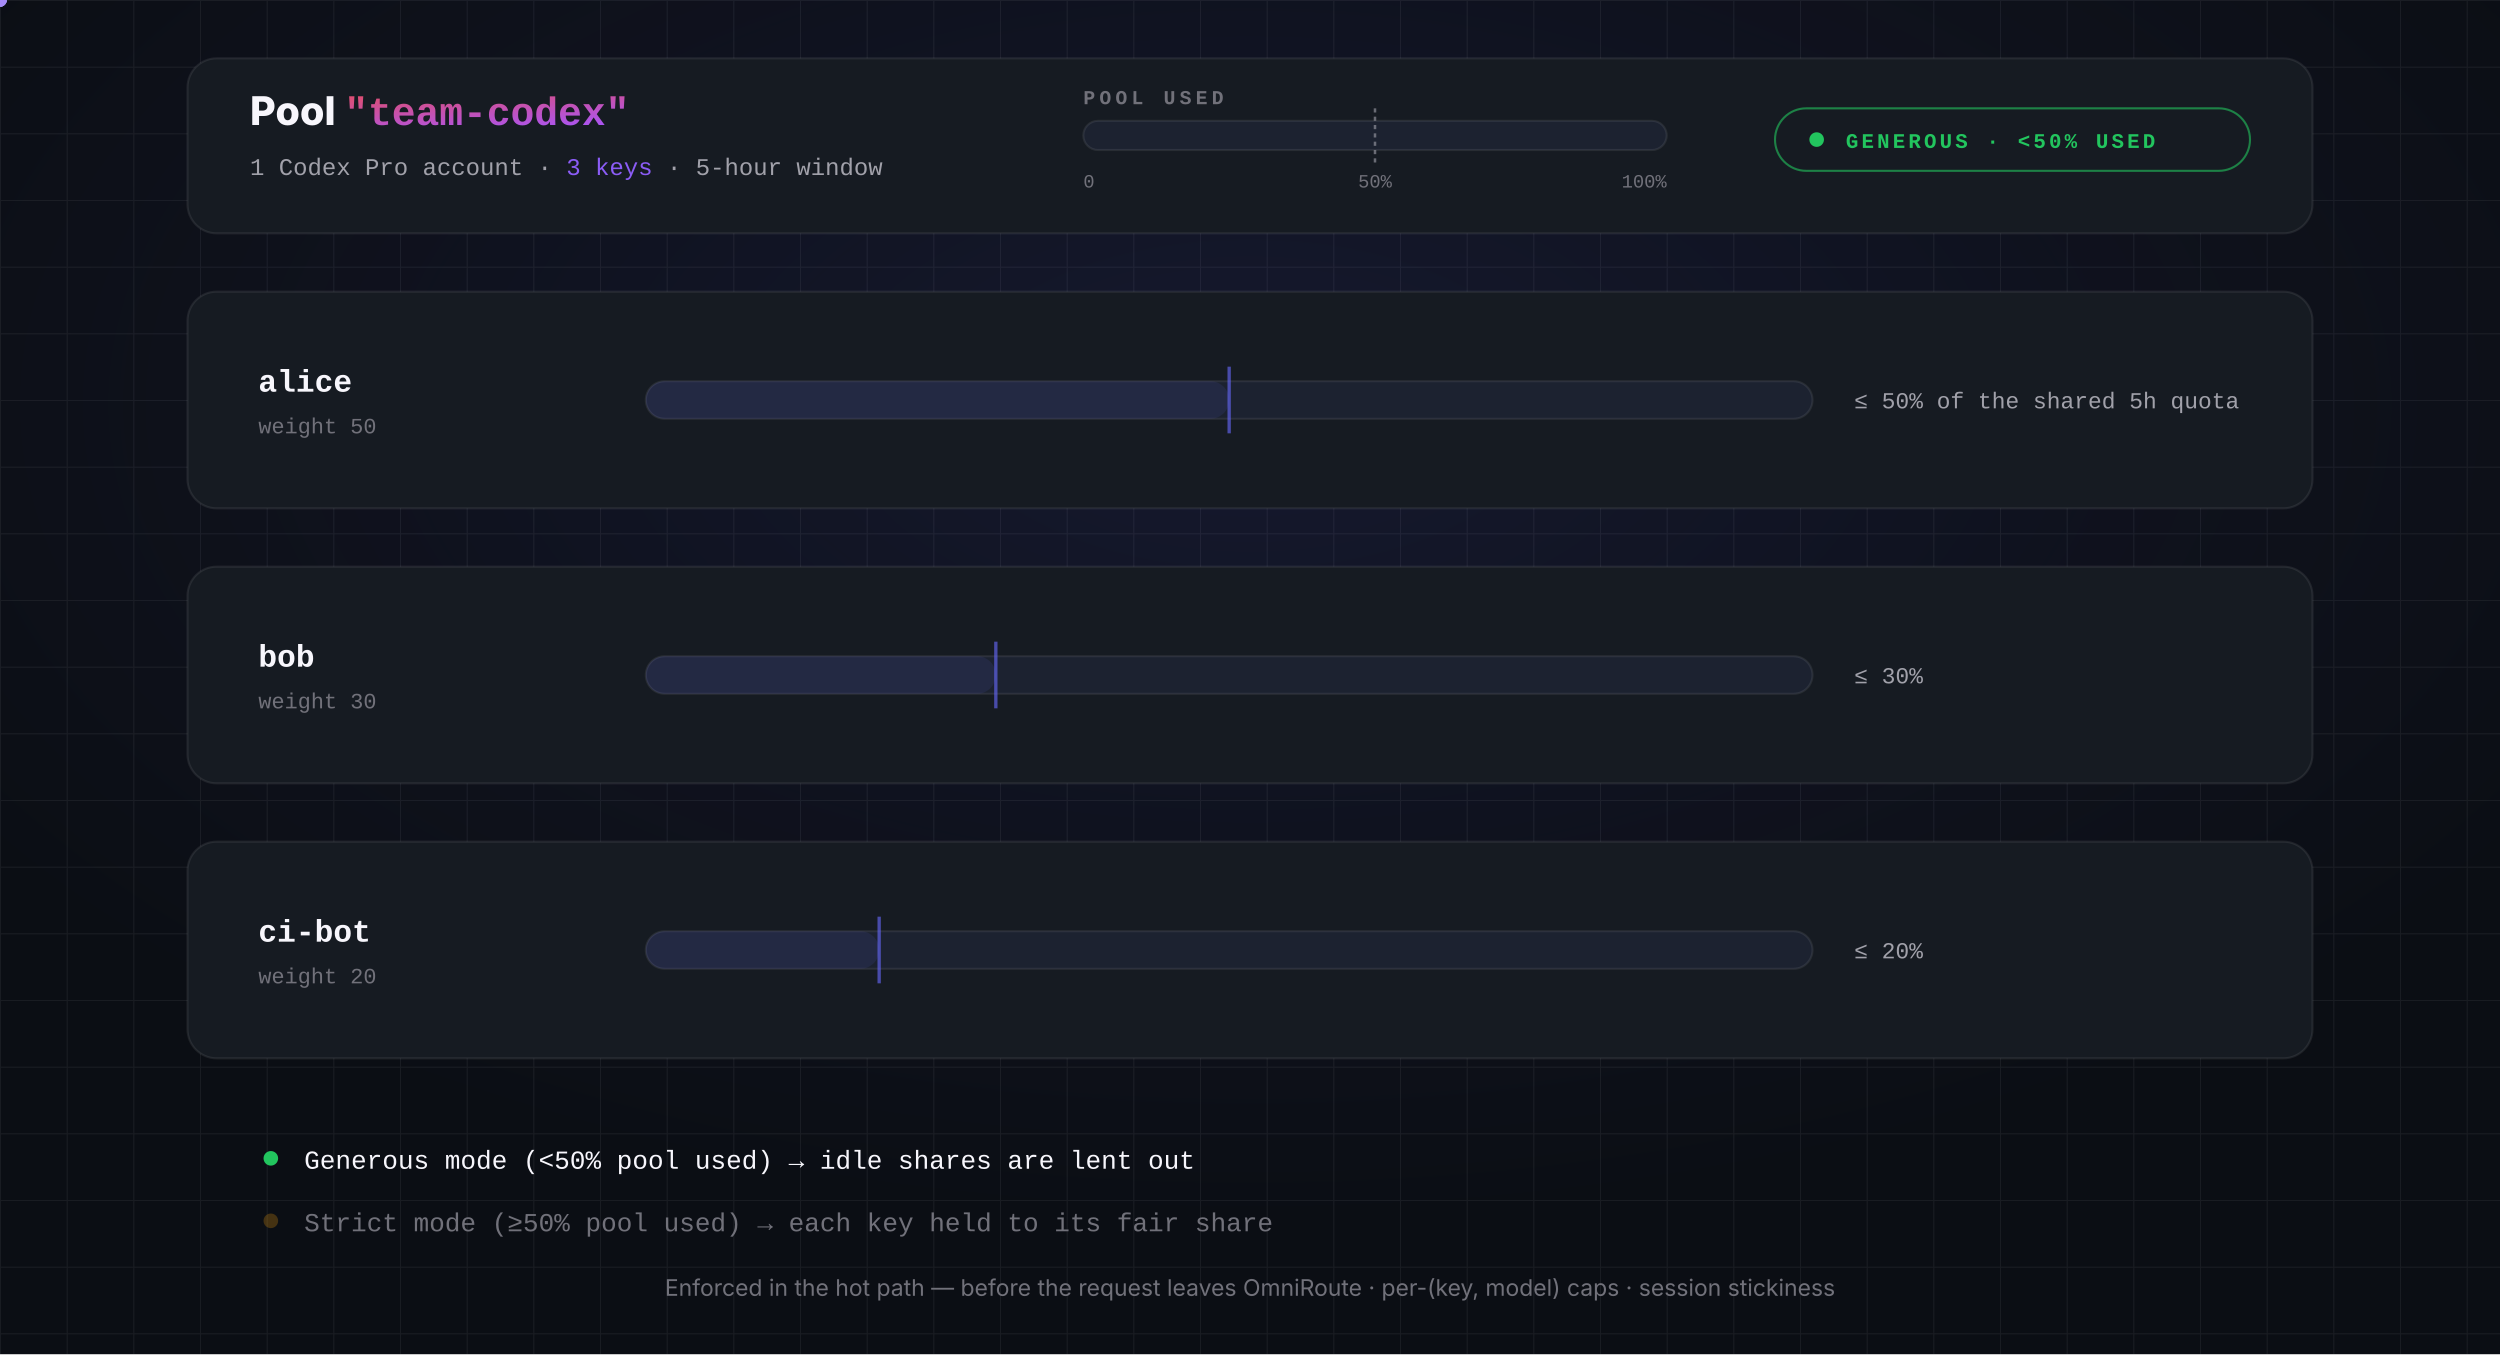
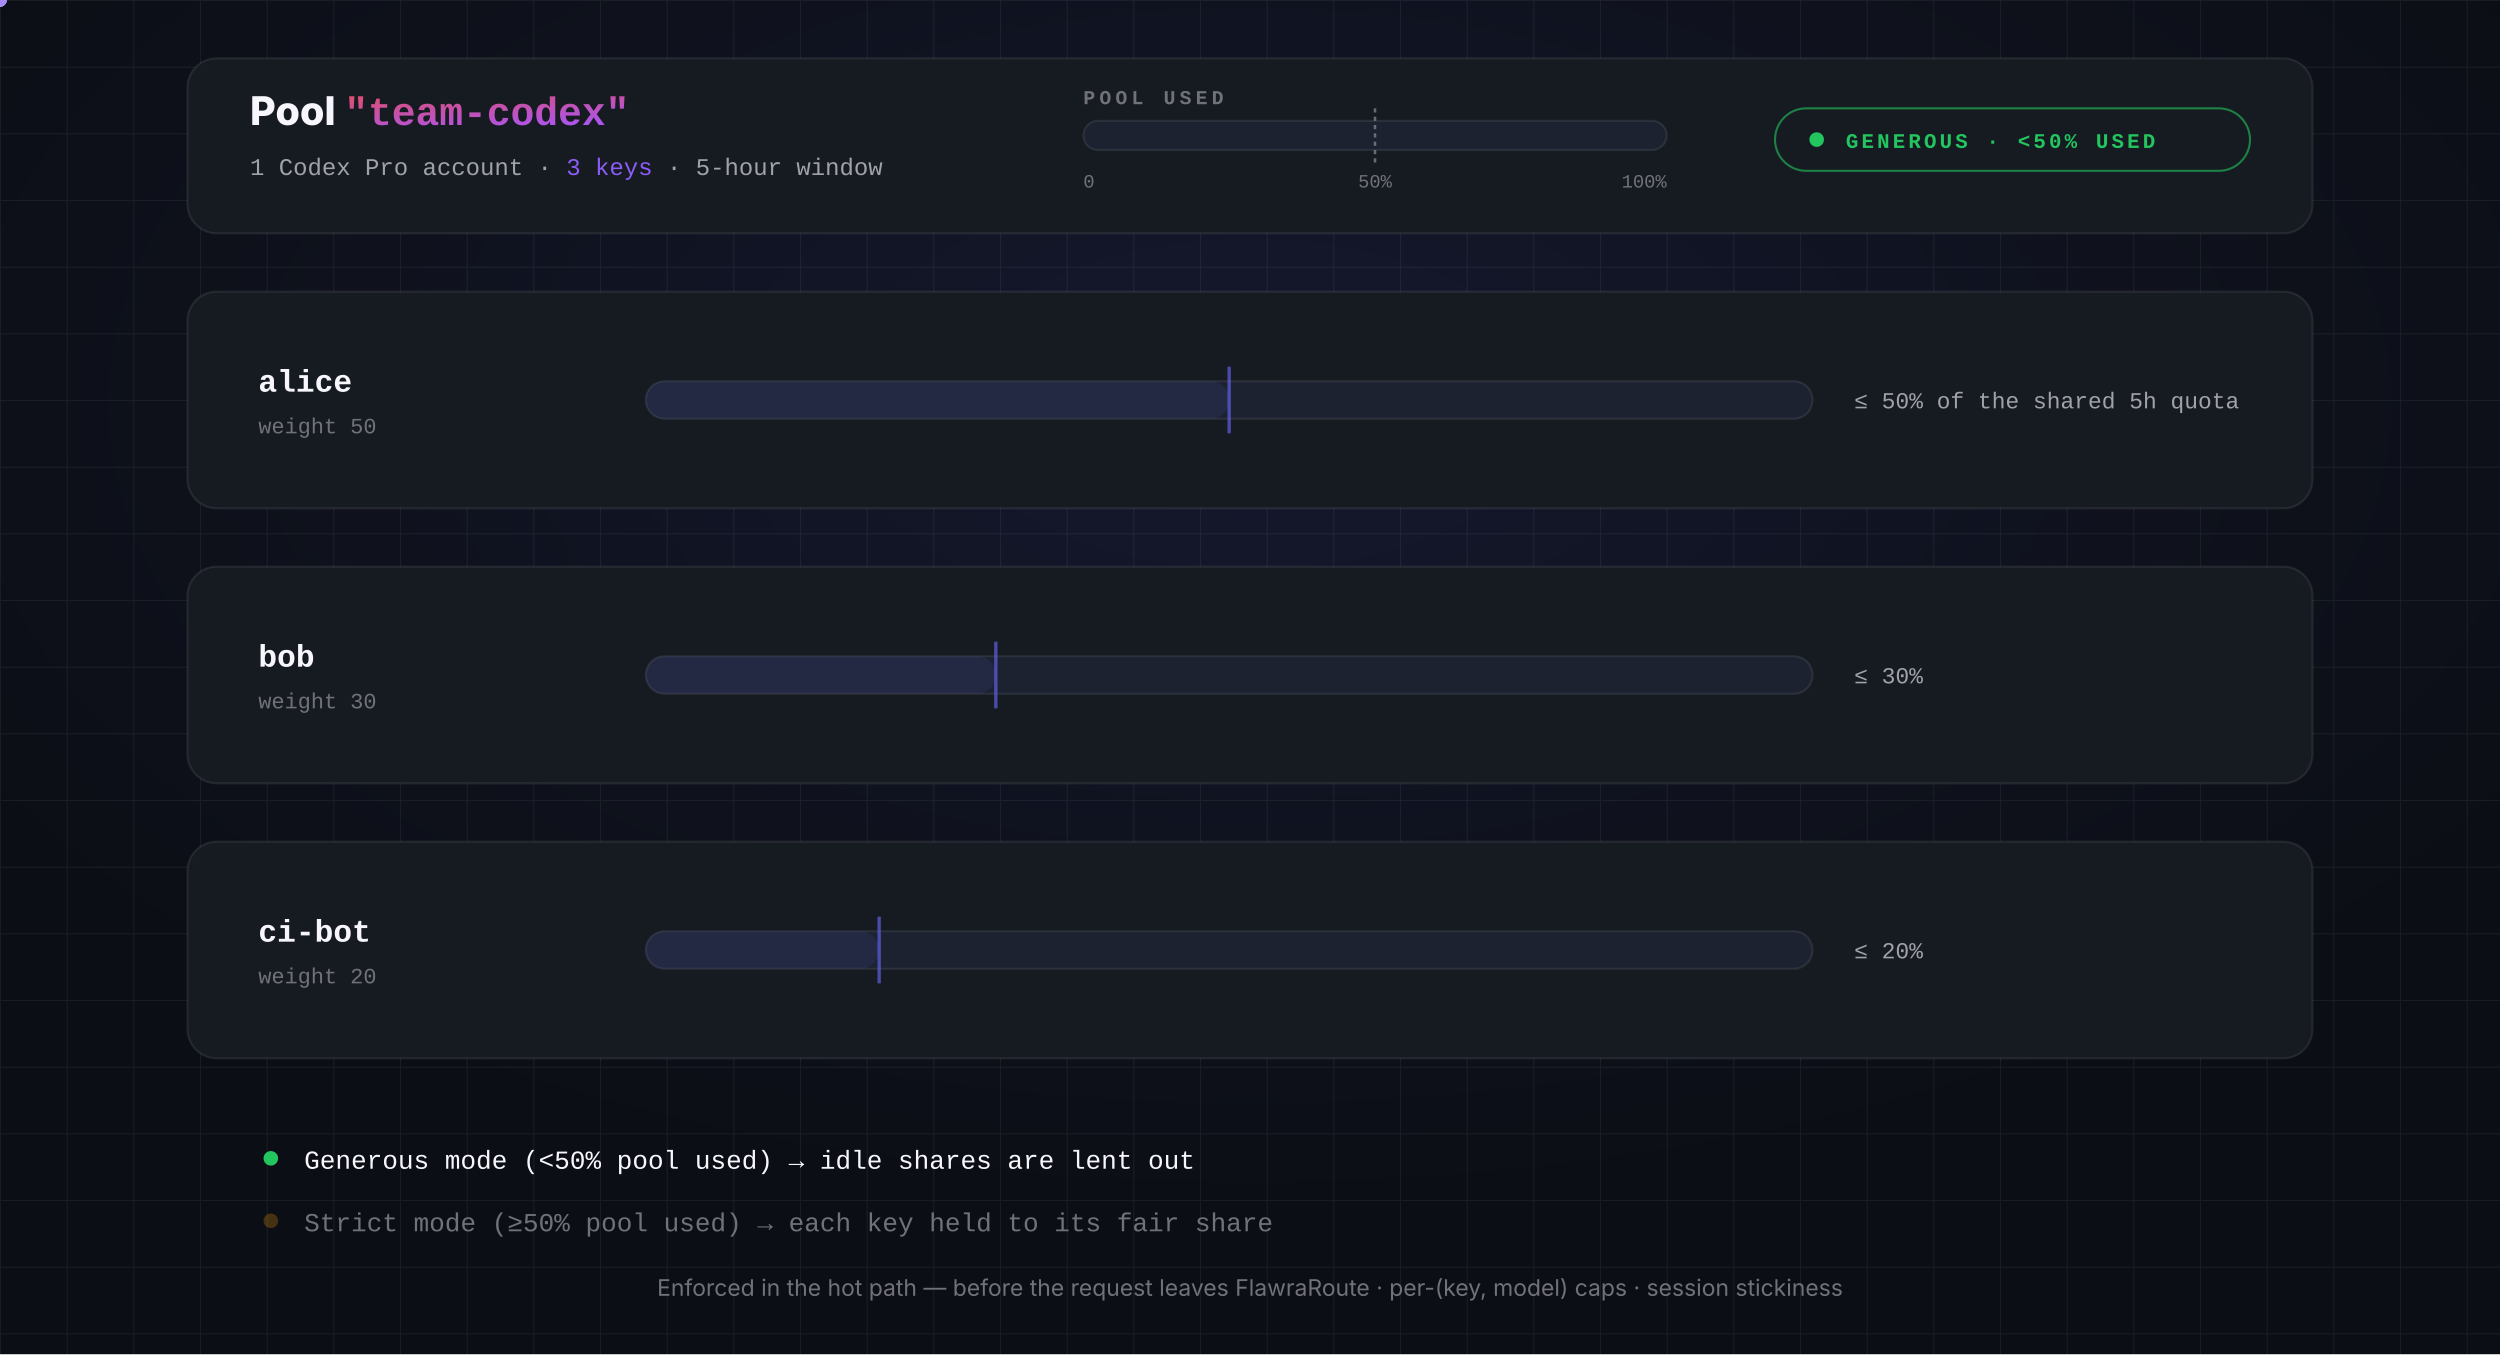
- <svg xmlns="http://www.w3.org/2000/svg" viewBox="0 0 1200 650" role="img" aria-label="OmniRoute key pool 'team-codex': one Codex Pro account shared by 3 keys over a 5-hour window. alice weight 50, bob weight 30, ci-bot weight 20. In generous mode (under 50% pool used) idle shares are lent out; once the pool crosses 50% strict mode holds each key to its fair share.">
+ <svg xmlns="http://www.w3.org/2000/svg" viewBox="0 0 1200 650" role="img" aria-label="FlawraRoute key pool 'team-codex': one Codex Pro account shared by 3 keys over a 5-hour window. alice weight 50, bob weight 30, ci-bot weight 20. In generous mode (under 50% pool used) idle shares are lent out; once the pool crosses 50% strict mode holds each key to its fair share.">
  <defs>
    <radialGradient id="bgGlowP" cx="50%" cy="30%" r="60%">
      <stop offset="0%" stop-color="#6366f1" stop-opacity="0.12" />
      <stop offset="60%" stop-color="#6366f1" stop-opacity="0.04" />
      <stop offset="100%" stop-color="#6366f1" stop-opacity="0" />
    </radialGradient>
    <linearGradient id="gradBrandP" x1="0" y1="0" x2="1" y2="1">
      <stop offset="0%" stop-color="#e54d5e" />
      <stop offset="100%" stop-color="#a855f7" />
    </linearGradient>
    <pattern id="gridPaperP" width="32" height="32" patternUnits="userSpaceOnUse">
      <path d="M 32 0 L 0 0 0 32" fill="none" stroke="#ffffff" stroke-opacity="0.06" stroke-width="1" />
    </pattern>
    <path id="pReqA" d="M 236,192 L 352,192" />
    <path id="pReqB" d="M 236,324 L 352,324" />
    <path id="pReqC" d="M 236,456 L 352,456" />
    <path id="pRejC" d="M 236,456 L 414,456" />
    <path id="pLend" d="M 430,324 C 430,392 446,390 446,440" />
  </defs>
  <rect width="1200" height="650" fill="#0b0e14" />
  <rect width="1200" height="650" fill="url(#gridPaperP)" />
  <rect width="1200" height="650" fill="url(#bgGlowP)" />
  <rect x="90" y="28" width="1020" height="84" rx="14" fill="#161b22" stroke="#ffffff" stroke-opacity="0.08" stroke-width="1" />
  <text x="120" y="60" font-family="Inter, 'Segoe UI', Arial, Helvetica, system-ui, sans-serif" font-size="19" font-weight="800" fill="#F7F6FC">Pool <tspan font-family="Consolas, 'Courier New', monospace" fill="url(#gradBrandP)">"team-codex"</tspan>
  </text>
  <text x="120" y="84" font-family="Consolas, 'Courier New', monospace" font-size="11.5" fill="#a1a1aa">1 Codex Pro account · <tspan fill="#8b5cf6">3 keys</tspan> · 5-hour window</text>
  <text x="520" y="50" font-family="Consolas, 'Courier New', monospace" font-size="9.5" letter-spacing="2" font-weight="700" fill="#71717a">POOL USED</text>
  <rect x="520" y="58" width="280" height="14" rx="7" fill="#1c2230" stroke="#ffffff" stroke-opacity="0.08" stroke-width="1" />
  <rect x="521" y="59" height="12" rx="6" width="0" fill="#22c55e">
    <animate attributeName="width" values="0;92;129;176;190;190;0" keyTimes="0;0.25;0.50;0.59;0.80;0.965;1" dur="16s" repeatCount="indefinite" />
    <animate attributeName="fill" values="#22c55e;#22c55e;#f59e0b;#f59e0b" keyTimes="0;0.52;0.55;1" dur="16s" repeatCount="indefinite" />
  </rect>
  <line x1="660" y1="52" x2="660" y2="78" stroke="#a1a1aa" stroke-width="1.2" stroke-dasharray="2 2" stroke-opacity="0.6">
    <animate attributeName="stroke" values="#a1a1aa;#a1a1aa;#f59e0b;#f59e0b;#a1a1aa;#a1a1aa" keyTimes="0;0.52;0.53;0.60;0.63;1" dur="16s" repeatCount="indefinite" />
    <animate attributeName="stroke-opacity" values="0.6;0.6;1;1;0.6;0.6" keyTimes="0;0.52;0.53;0.60;0.63;1" dur="16s" repeatCount="indefinite" />
  </line>
  <text x="660" y="90" text-anchor="middle" font-family="Consolas, 'Courier New', monospace" font-size="9" fill="#71717a">50%</text>
  <text x="520" y="90" font-family="Consolas, 'Courier New', monospace" font-size="9" fill="#71717a">0</text>
  <text x="800" y="90" text-anchor="end" font-family="Consolas, 'Courier New', monospace" font-size="9" fill="#71717a">100%</text>
  <g>
    <animate attributeName="opacity" values="1;1;0;0" keyTimes="0;0.52;0.545;1" dur="16s" repeatCount="indefinite" />
    <rect x="852" y="52" width="228" height="30" rx="15" fill="#161b22" stroke="#22c55e" stroke-width="1" stroke-opacity="0.6" />
    <circle cx="872" cy="67" r="3.5" fill="#22c55e">
      <animate attributeName="opacity" values="1;0.35;1" dur="1.6s" repeatCount="indefinite" />
    </circle>
    <text x="886" y="71" font-family="Consolas, 'Courier New', monospace" font-size="10" letter-spacing="1.5" font-weight="700" fill="#22c55e">GENEROUS · &lt;50% USED</text>
  </g>
  <g opacity="0">
    <animate attributeName="opacity" values="0;0;1;1" keyTimes="0;0.53;0.555;1" dur="16s" repeatCount="indefinite" />
    <rect x="852" y="52" width="228" height="30" rx="15" fill="#161b22" stroke="#f59e0b" stroke-width="1" stroke-opacity="0.7" />
    <circle cx="872" cy="67" r="3.5" fill="#f59e0b">
      <animate attributeName="opacity" values="1;0.35;1" dur="1s" repeatCount="indefinite" />
    </circle>
    <text x="886" y="71" font-family="Consolas, 'Courier New', monospace" font-size="10" letter-spacing="1.5" font-weight="700" fill="#f59e0b">STRICT · ≥50% USED</text>
  </g>
  <rect x="90" y="140" width="1020" height="104" rx="14" fill="#161b22" stroke="#ffffff" stroke-opacity="0.08" stroke-width="1" />
  <rect x="90" y="272" width="1020" height="104" rx="14" fill="#161b22" stroke="#ffffff" stroke-opacity="0.08" stroke-width="1" />
  <rect x="90" y="404" width="1020" height="104" rx="14" fill="#161b22" stroke="#ffffff" stroke-opacity="0.08" stroke-width="1" />
  <text x="124" y="188" font-family="Consolas, 'Courier New', monospace" font-size="15" font-weight="700" fill="#F7F6FC">alice</text>
  <text x="124" y="208" font-family="Consolas, 'Courier New', monospace" font-size="10.5" fill="#71717a">weight 50</text>
  <text x="124" y="320" font-family="Consolas, 'Courier New', monospace" font-size="15" font-weight="700" fill="#F7F6FC">bob</text>
  <text x="124" y="340" font-family="Consolas, 'Courier New', monospace" font-size="10.5" fill="#71717a">weight 30</text>
  <text x="124" y="452" font-family="Consolas, 'Courier New', monospace" font-size="15" font-weight="700" fill="#F7F6FC">ci-bot</text>
  <text x="124" y="472" font-family="Consolas, 'Courier New', monospace" font-size="10.5" fill="#71717a">weight 20</text>
  <rect x="310" y="183" width="560" height="18" rx="9" fill="#1c2230" stroke="#ffffff" stroke-opacity="0.08" stroke-width="1" />
  <rect x="310" y="315" width="560" height="18" rx="9" fill="#1c2230" stroke="#ffffff" stroke-opacity="0.08" stroke-width="1" />
  <rect x="310" y="447" width="560" height="18" rx="9" fill="#1c2230" stroke="#ffffff" stroke-opacity="0.08" stroke-width="1" />
  <rect x="310" y="183" width="280" height="18" rx="9" fill="#6366f1" opacity="0.10" />
  <rect x="310" y="315" width="168" height="18" rx="9" fill="#6366f1" opacity="0.10" />
  <rect x="310" y="447" width="112" height="18" rx="9" fill="#6366f1" opacity="0.10" />
  <g stroke-width="1.6">
    <line x1="590" y1="176" x2="590" y2="208" stroke="#6366f1" stroke-opacity="0.65">
      <animate attributeName="stroke" values="#6366f1;#6366f1;#f59e0b;#f59e0b" keyTimes="0;0.53;0.56;1" dur="16s" repeatCount="indefinite" />
    </line>
    <line x1="478" y1="308" x2="478" y2="340" stroke="#6366f1" stroke-opacity="0.65">
      <animate attributeName="stroke" values="#6366f1;#6366f1;#f59e0b;#f59e0b" keyTimes="0;0.53;0.56;1" dur="16s" repeatCount="indefinite" />
    </line>
    <line x1="422" y1="440" x2="422" y2="472" stroke="#6366f1" stroke-opacity="0.65">
      <animate attributeName="stroke" values="#6366f1;#6366f1;#f59e0b;#f59e0b" keyTimes="0;0.53;0.56;1" dur="16s" repeatCount="indefinite" />
    </line>
  </g>
  <text x="890" y="196" font-family="Consolas, 'Courier New', monospace" font-size="11" fill="#a1a1aa">≤ 50% of the shared 5h quota</text>
  <text x="890" y="328" font-family="Consolas, 'Courier New', monospace" font-size="11" fill="#a1a1aa">≤ 30%</text>
  <text x="890" y="460" font-family="Consolas, 'Courier New', monospace" font-size="11" fill="#a1a1aa">≤ 20%</text>
  <g>
    <animate attributeName="opacity" values="1;1;0;0;1" keyTimes="0;0.94;0.965;0.99;1" dur="16s" repeatCount="indefinite" />
    <rect x="311" y="184" height="16" rx="8" width="0" fill="#8b5cf6">
      <animate attributeName="width" values="0;38;67;67;140;168;168;0" keyTimes="0;0.12;0.25;0.50;0.59;0.80;0.965;1" dur="16s" repeatCount="indefinite" />
    </rect>
    <rect x="311" y="316" height="16" rx="8" width="0" fill="#8b5cf6">
      <animate attributeName="width" values="0;19;34;34;56;56;0" keyTimes="0;0.15;0.25;0.50;0.59;0.965;1" dur="16s" repeatCount="indefinite" />
    </rect>
    <rect x="311" y="448" height="16" rx="8" width="0" fill="#8b5cf6">
      <animate attributeName="width" values="0;56;84;112;112;112;0" keyTimes="0;0.12;0.25;0.36;0.50;0.965;1" dur="16s" repeatCount="indefinite" />
    </rect>
    <rect x="420" y="448" height="16" rx="8" width="0" fill="#22c55e">
      <animate attributeName="width" values="0;0;47;47;47;0" keyTimes="0;0.36;0.47;0.50;0.965;1" dur="16s" repeatCount="indefinite" />
      <animate attributeName="opacity" values="1;1;0.45;0.45" keyTimes="0;0.53;0.56;1" dur="16s" repeatCount="indefinite" />
    </rect>
    <text x="444" y="440" text-anchor="middle" font-family="Consolas, 'Courier New', monospace" font-size="9.5" fill="#22c55e" opacity="0">
      <animate attributeName="opacity" values="0;0;1;1;0.35;0.35;0" keyTimes="0;0.37;0.42;0.52;0.56;0.94;1" dur="16s" repeatCount="indefinite" />lent</text>
    <g fill="#a78bfa">
      <circle r="3.2">
        <animateMotion dur="1.5s" repeatCount="indefinite" begin="0s">
          <mpath href="#pReqA" />
        </animateMotion>
        <animate attributeName="opacity" values="0;1;1;0" dur="1.5s" begin="0s" repeatCount="indefinite" />
      </circle>
      <circle r="3.2">
        <animateMotion dur="1.5s" repeatCount="indefinite" begin="0.75s">
          <mpath href="#pReqA" />
        </animateMotion>
        <animate attributeName="opacity" values="0;1;1;0" dur="1.5s" begin="0.75s" repeatCount="indefinite" />
      </circle>
    </g>
    <g fill="#a78bfa">
      <animate attributeName="opacity" values="1;1;0;0;1;1" keyTimes="0;0.25;0.28;0.50;0.53;1" dur="16s" repeatCount="indefinite" />
      <circle r="3.2">
        <animateMotion dur="2.6s" repeatCount="indefinite" begin="0.4s">
          <mpath href="#pReqB" />
        </animateMotion>
        <animate attributeName="opacity" values="0;1;1;0" dur="2.6s" begin="0.4s" repeatCount="indefinite" />
      </circle>
    </g>
    <text x="240" y="310" font-family="Consolas, 'Courier New', monospace" font-size="9.5" fill="#71717a" opacity="0">
      <animate attributeName="opacity" values="0;0;1;1;0;0" keyTimes="0;0.28;0.32;0.48;0.52;1" dur="16s" repeatCount="indefinite" />idle</text>
    <g fill="#a78bfa">
      <animate attributeName="opacity" values="1;1;0;0" keyTimes="0;0.50;0.53;1" dur="16s" repeatCount="indefinite" />
      <circle r="3.2">
        <animateMotion dur="0.8s" repeatCount="indefinite" begin="0s">
          <mpath href="#pReqC" />
        </animateMotion>
        <animate attributeName="opacity" values="0;1;1;0" dur="0.8s" begin="0s" repeatCount="indefinite" />
      </circle>
      <circle r="3.2">
        <animateMotion dur="0.8s" repeatCount="indefinite" begin="0.4s">
          <mpath href="#pReqC" />
        </animateMotion>
        <animate attributeName="opacity" values="0;1;1;0" dur="0.8s" begin="0.4s" repeatCount="indefinite" />
      </circle>
    </g>
    <g fill="#22c55e">
      <animate attributeName="opacity" values="0;0;1;1;0;0" keyTimes="0;0.36;0.38;0.48;0.50;1" dur="16s" repeatCount="indefinite" />
      <circle r="3">
        <animateMotion dur="1.3s" repeatCount="indefinite">
          <mpath href="#pLend" />
        </animateMotion>
        <animate attributeName="opacity" values="0;1;1;0" dur="1.3s" repeatCount="indefinite" />
      </circle>
    </g>
    <g>
      <animate attributeName="opacity" values="0;0;1;1;0;0" keyTimes="0;0.59;0.61;0.92;0.94;1" dur="16s" repeatCount="indefinite" />
      <circle r="3.2" fill="#a78bfa">
        <animateMotion dur="2.4s" repeatCount="indefinite" keyPoints="0;0.9;1;1" keyTimes="0;0.55;0.7;1" calcMode="linear">
          <mpath href="#pRejC" />
        </animateMotion>
        <animate attributeName="fill" values="#a78bfa;#a78bfa;#ef4444;#ef4444" keyTimes="0;0.6;0.7;1" dur="2.4s" repeatCount="indefinite" />
        <animate attributeName="opacity" values="0;1;1;1;0" keyTimes="0;0.1;0.6;0.82;1" dur="2.4s" repeatCount="indefinite" />
      </circle>
      <text x="422" y="434" text-anchor="middle" font-family="Consolas, 'Courier New', monospace" font-size="12" font-weight="700" fill="#ef4444" opacity="0">
        <animate attributeName="opacity" values="0;0;1;0;0" keyTimes="0;0.68;0.78;0.95;1" dur="2.4s" repeatCount="indefinite" />✕</text>
    </g>
  </g>
  <circle cx="130" cy="556" r="3.5" fill="#22c55e">
    <animate attributeName="opacity" values="1;1;0.25;0.25" keyTimes="0;0.52;0.56;1" dur="16s" repeatCount="indefinite" />
  </circle>
  <text x="146" y="561" font-family="Consolas, 'Courier New', monospace" font-size="12.5" fill="#F7F6FC">
    <animate attributeName="fill" values="#F7F6FC;#F7F6FC;#71717a;#71717a" keyTimes="0;0.52;0.56;1" dur="16s" repeatCount="indefinite" />Generous mode (&lt;50% pool used) → idle shares are lent out</text>
  <circle cx="130" cy="586" r="3.5" fill="#f59e0b" opacity="0.25">
    <animate attributeName="opacity" values="0.25;0.25;1;1" keyTimes="0;0.52;0.56;1" dur="16s" repeatCount="indefinite" />
  </circle>
  <text x="146" y="591" font-family="Consolas, 'Courier New', monospace" font-size="12.5" fill="#71717a">
    <animate attributeName="fill" values="#71717a;#71717a;#F7F6FC;#F7F6FC" keyTimes="0;0.52;0.56;1" dur="16s" repeatCount="indefinite" />Strict mode (≥50% pool used) → each key held to its fair share</text>
-   <text x="600" y="622" text-anchor="middle" font-family="Inter, 'Segoe UI', Arial, Helvetica, system-ui, sans-serif" font-size="11" fill="#71717a">Enforced in the hot path — before the request leaves OmniRoute · per-(key, model) caps · session stickiness</text>
+   <text x="600" y="622" text-anchor="middle" font-family="Inter, 'Segoe UI', Arial, Helvetica, system-ui, sans-serif" font-size="11" fill="#71717a">Enforced in the hot path — before the request leaves FlawraRoute · per-(key, model) caps · session stickiness</text>
</svg>
